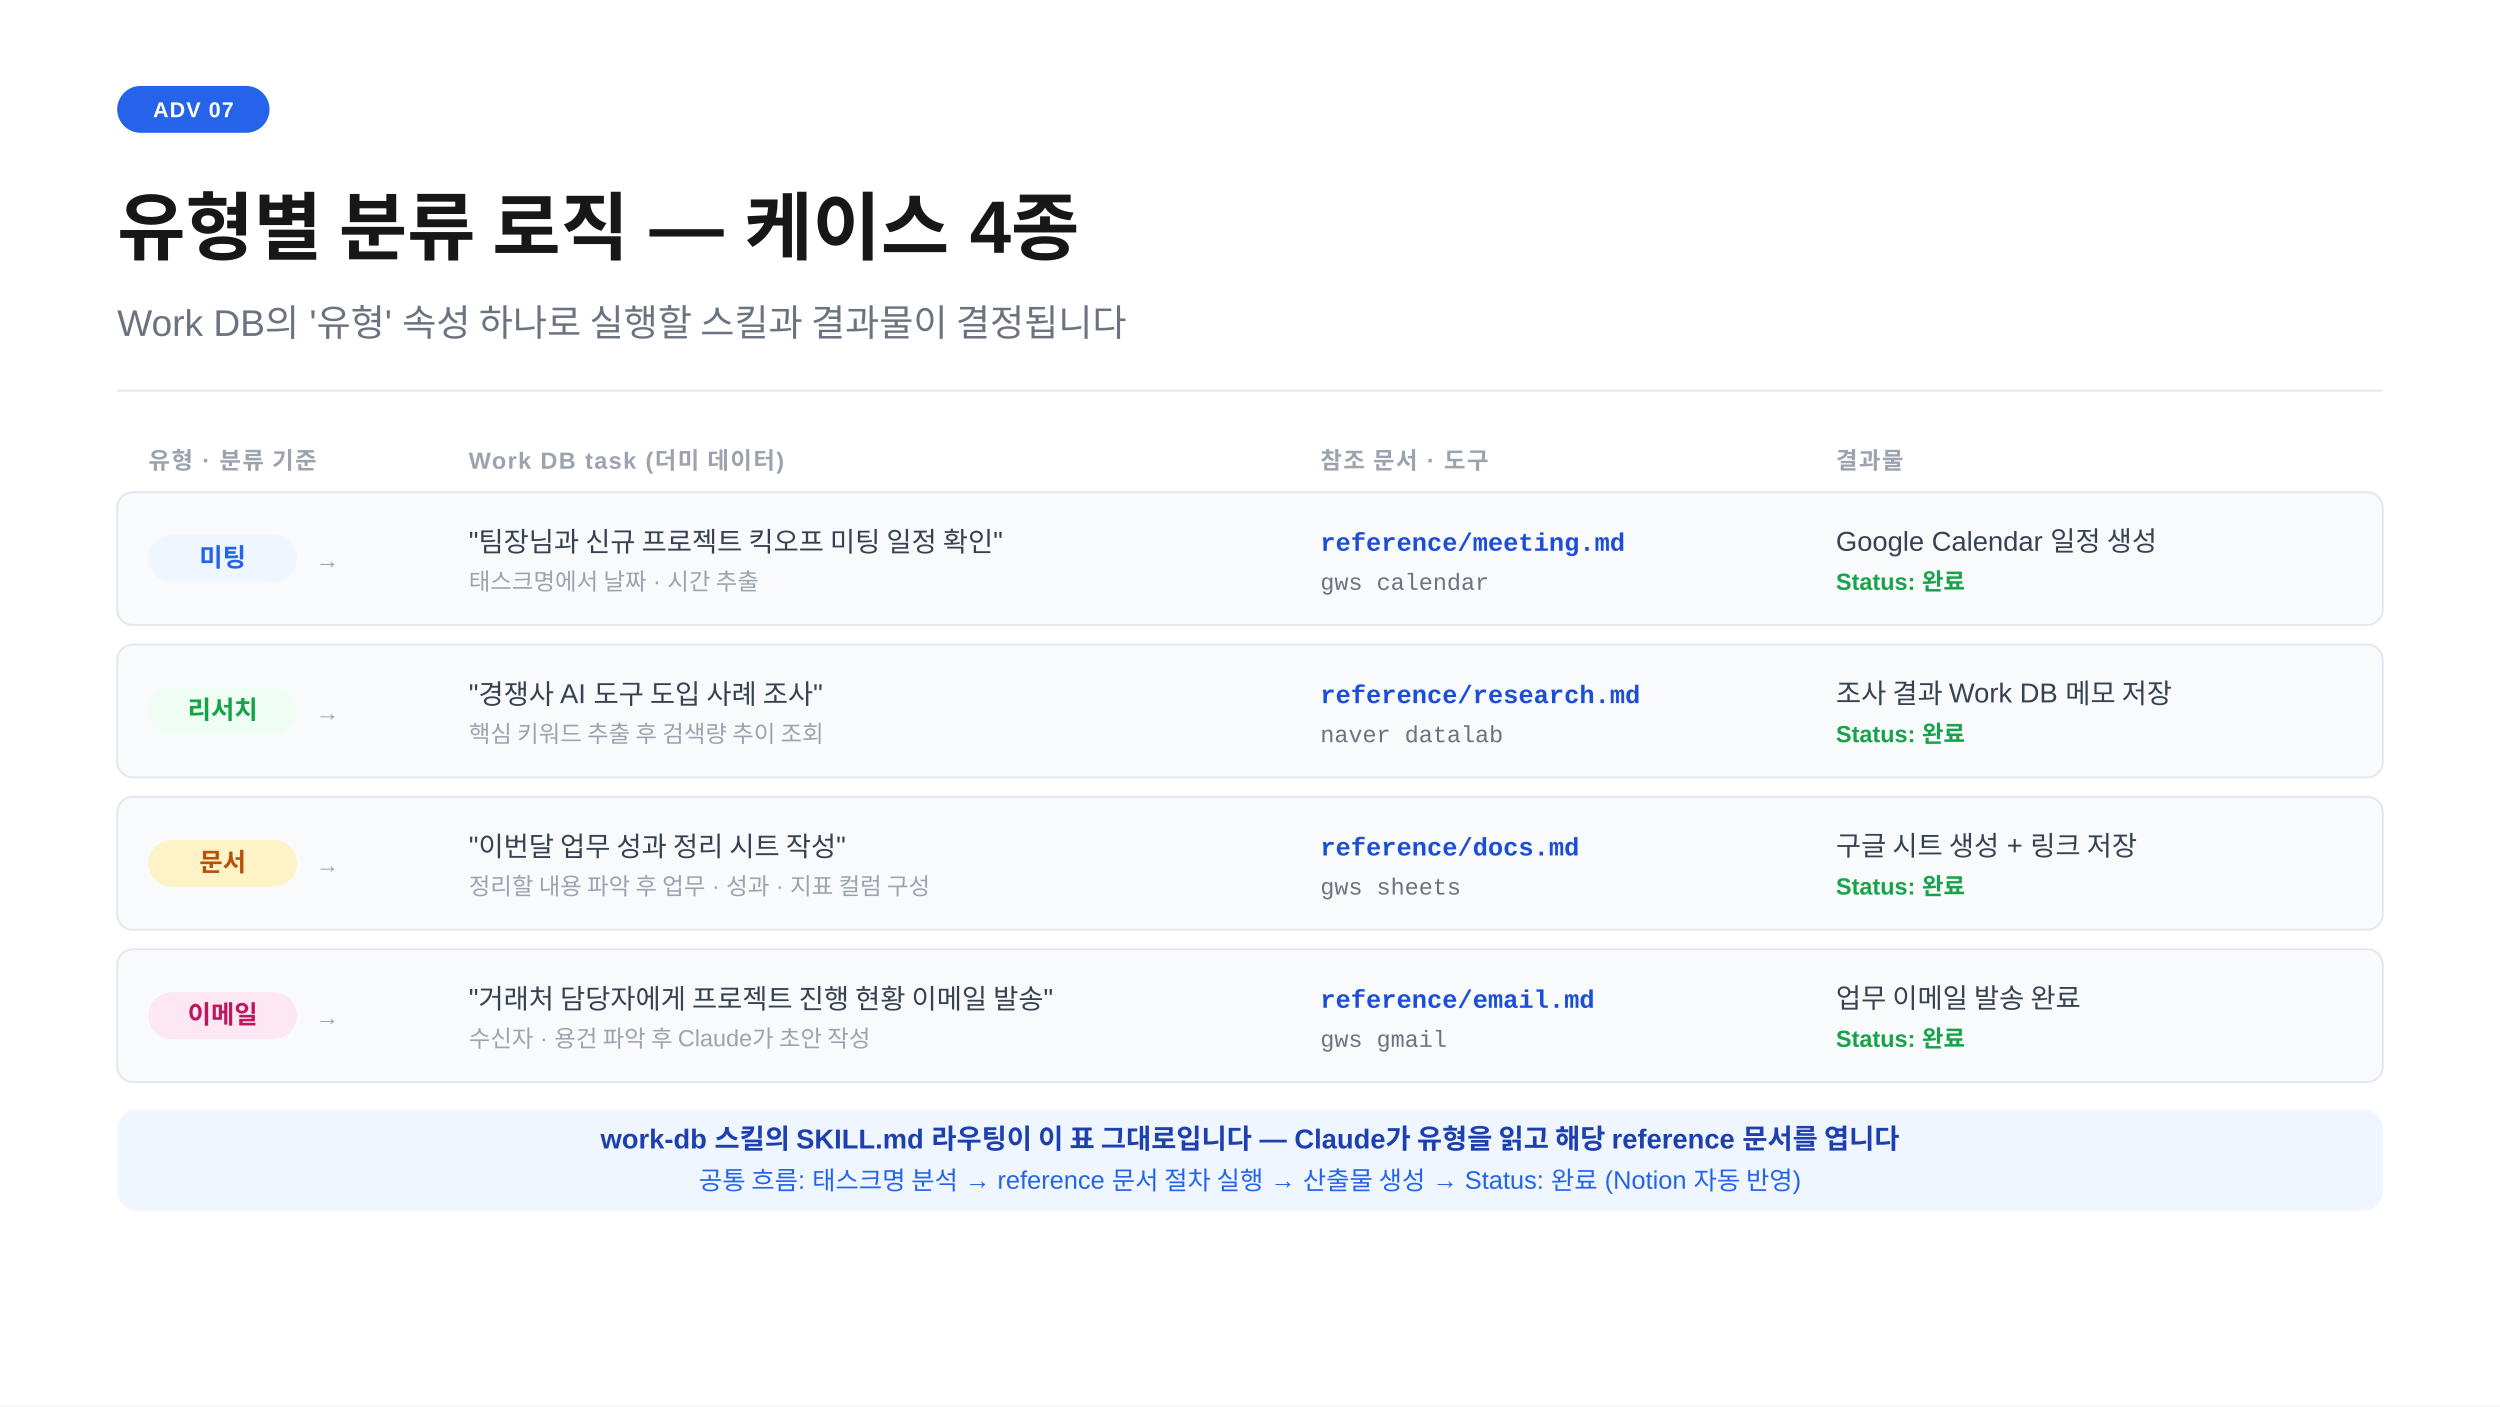
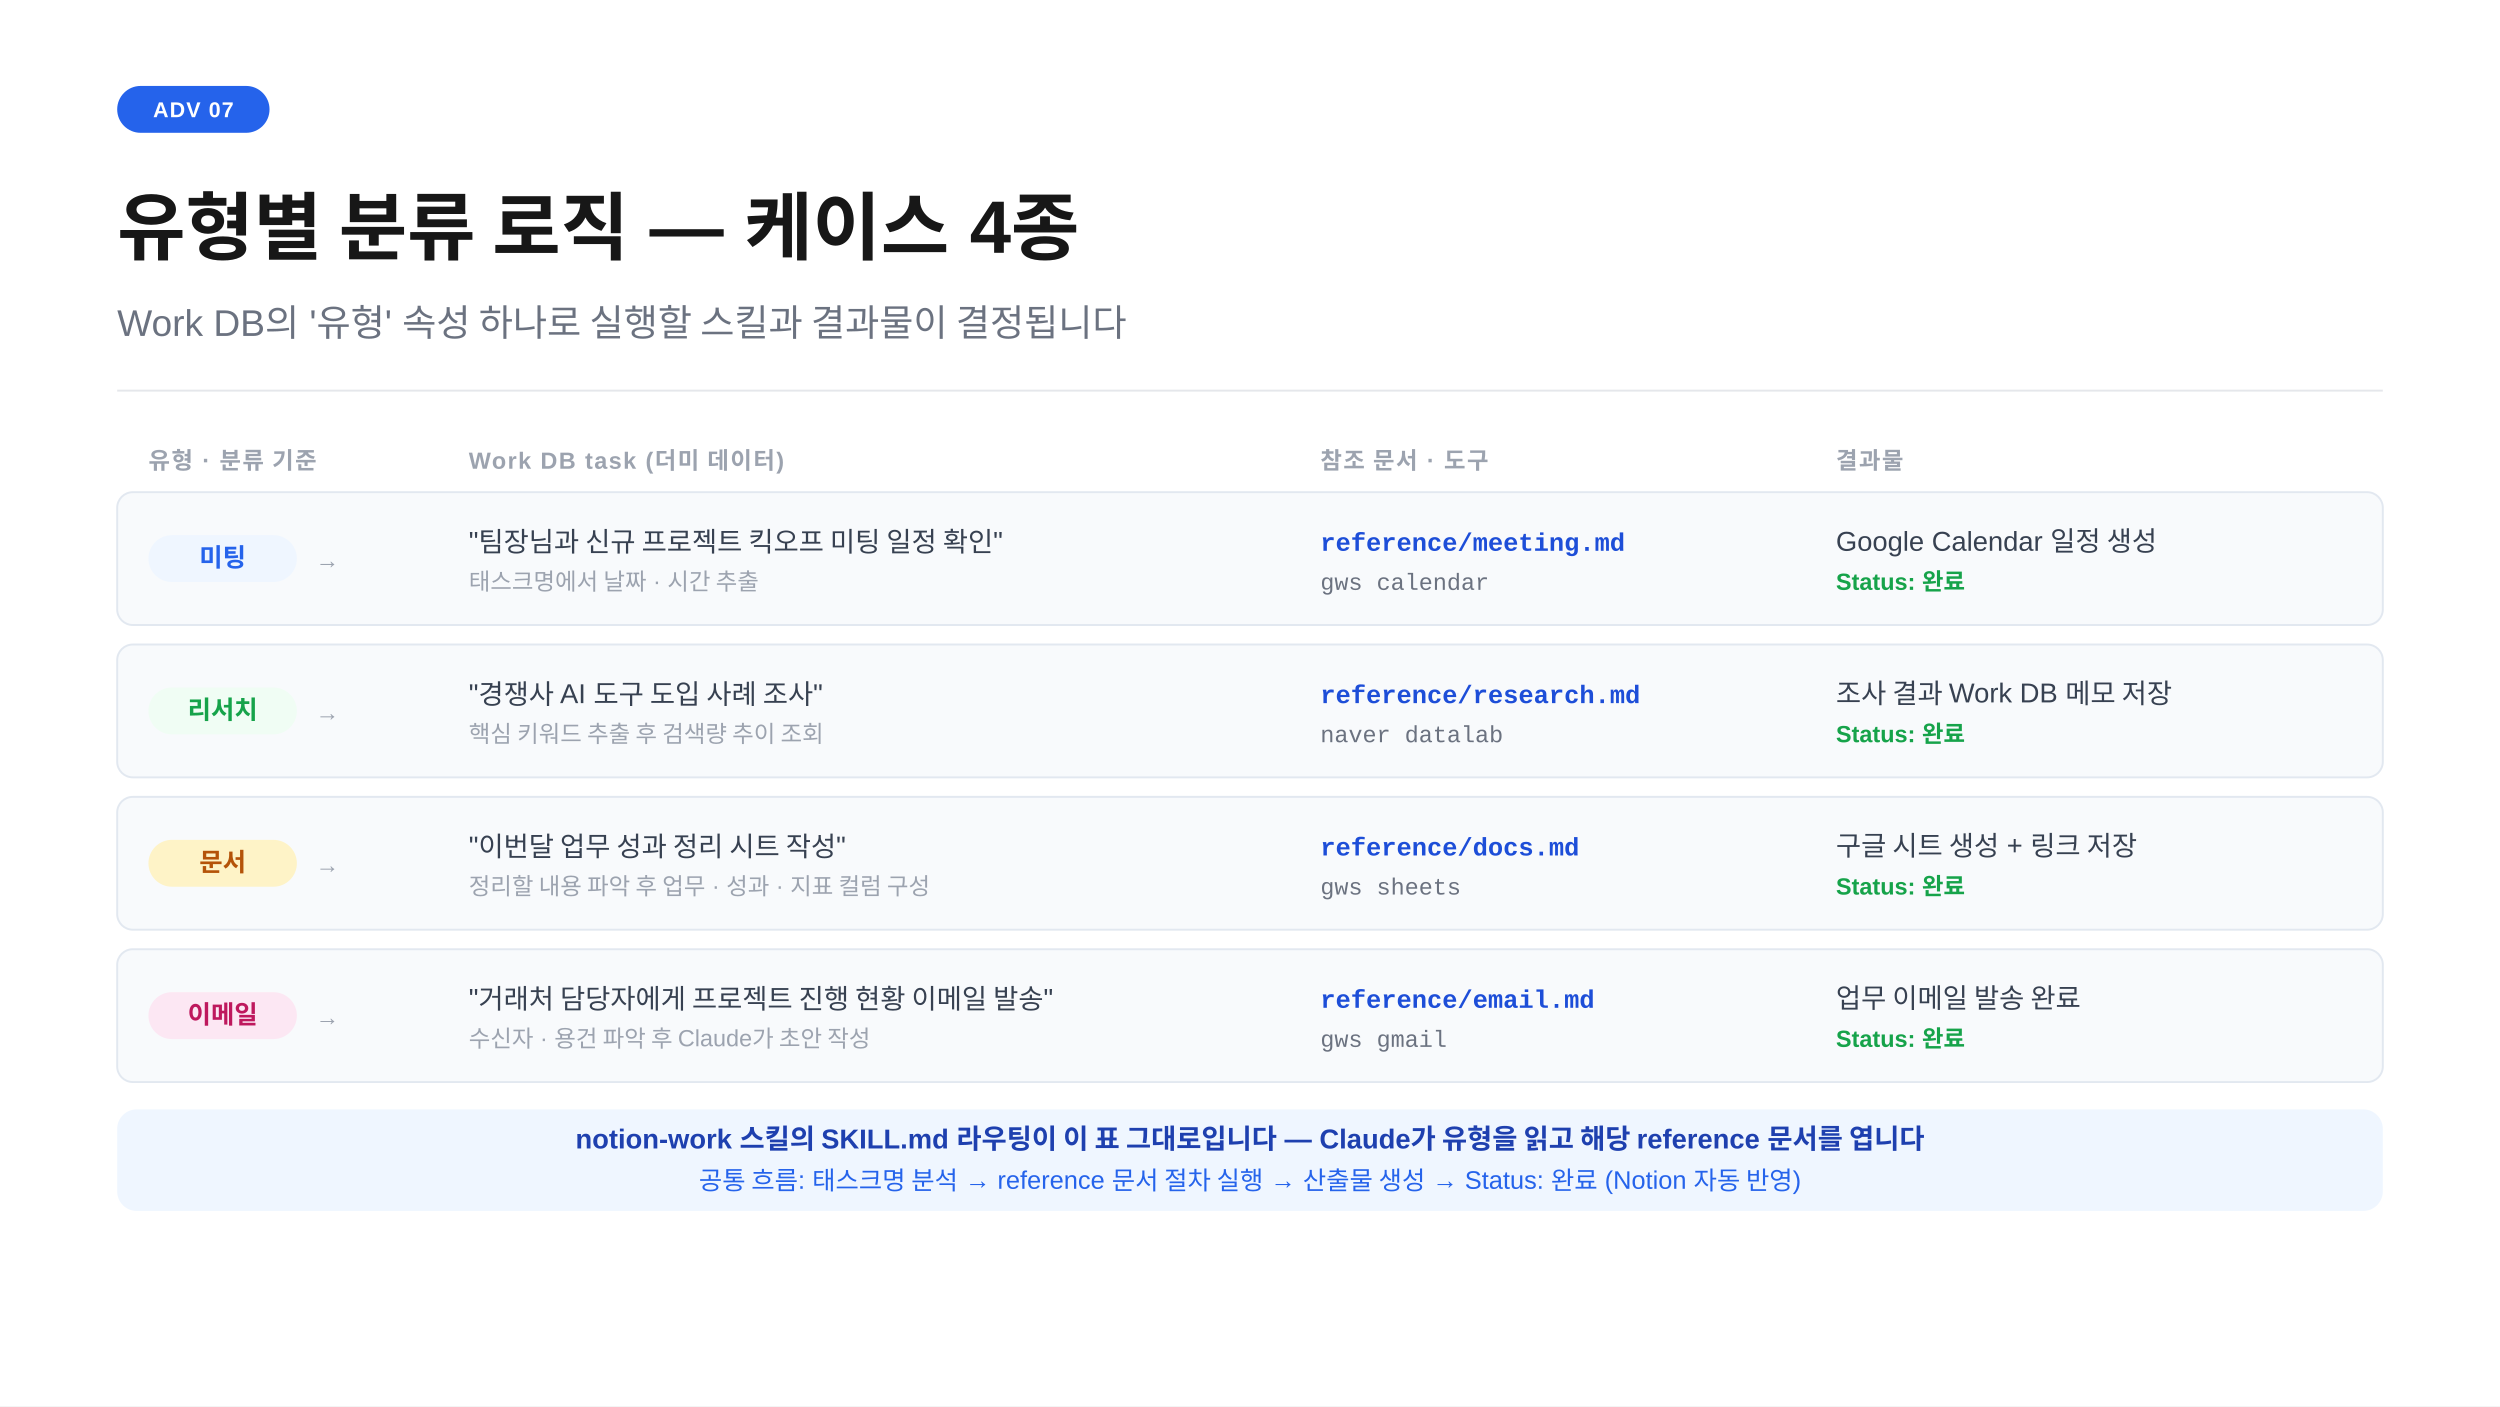
<svg xmlns="http://www.w3.org/2000/svg" width="1280" height="720" viewBox="0 0 1280 720">
  <rect width="1280" height="720" fill="#ffffff" />
  <rect x="60" y="44" width="78" height="24" rx="12" fill="#2563eb" />
  <text x="99" y="60" text-anchor="middle" font-family="-apple-system,BlinkMacSystemFont,'Segoe UI',Arial,sans-serif" font-size="11" font-weight="700" fill="#ffffff" letter-spacing="0.05em">ADV 07</text>
  <text x="60" y="130" font-family="-apple-system,BlinkMacSystemFont,'Segoe UI',Arial,sans-serif" font-size="38" font-weight="700" fill="#171717">유형별 분류 로직 — 케이스 4종</text>
  <text x="60" y="172" font-family="-apple-system,BlinkMacSystemFont,'Segoe UI',Arial,sans-serif" font-size="19" fill="#6b7280">Work DB의 '유형' 속성 하나로 실행할 스킬과 결과물이 결정됩니다</text>
  <line x1="60" y1="200" x2="1220" y2="200" stroke="#e5e7eb" stroke-width="1" />
  <text x="76" y="240" font-family="-apple-system,BlinkMacSystemFont,'Segoe UI',Arial,sans-serif" font-size="12" font-weight="600" fill="#9ca3af" letter-spacing="0.06em">유형 · 분류 기준</text>
  <text x="240" y="240" font-family="-apple-system,BlinkMacSystemFont,'Segoe UI',Arial,sans-serif" font-size="12" font-weight="600" fill="#9ca3af" letter-spacing="0.06em">Work DB task (더미 데이터)</text>
  <text x="676" y="240" font-family="-apple-system,BlinkMacSystemFont,'Segoe UI',Arial,sans-serif" font-size="12" font-weight="600" fill="#9ca3af" letter-spacing="0.06em">참조 문서 · 도구</text>
  <text x="940" y="240" font-family="-apple-system,BlinkMacSystemFont,'Segoe UI',Arial,sans-serif" font-size="12" font-weight="600" fill="#9ca3af" letter-spacing="0.06em">결과물</text>
  <rect x="60" y="252" width="1160" height="68" rx="8" fill="#f8fafc" stroke="#e2e8f0" stroke-width="1" />
  <rect x="76" y="274" width="76" height="24" rx="12" fill="#eff6ff" />
  <text x="114" y="290" text-anchor="middle" font-family="-apple-system,BlinkMacSystemFont,'Segoe UI',Arial,sans-serif" font-size="13" font-weight="700" fill="#2563eb">미팅</text>
  <text x="164" y="291" font-family="'Courier New',Courier,monospace" font-size="12" fill="#9ca3af">→</text>
  <text x="240" y="282" font-family="-apple-system,BlinkMacSystemFont,'Segoe UI',Arial,sans-serif" font-size="14" fill="#374151">"팀장님과 신규 프로젝트 킥오프 미팅 일정 확인"</text>
  <text x="240" y="302" font-family="-apple-system,BlinkMacSystemFont,'Segoe UI',Arial,sans-serif" font-size="12" fill="#9ca3af">태스크명에서 날짜 · 시간 추출</text>
  <text x="676" y="282" font-family="'Courier New',Courier,monospace" font-size="13" font-weight="700" fill="#1d4ed8">reference/meeting.md</text>
  <text x="676" y="302" font-family="'Courier New',Courier,monospace" font-size="12" fill="#6b7280">gws calendar</text>
  <text x="940" y="282" font-family="-apple-system,BlinkMacSystemFont,'Segoe UI',Arial,sans-serif" font-size="14" fill="#374151">Google Calendar 일정 생성</text>
  <text x="940" y="302" font-family="-apple-system,BlinkMacSystemFont,'Segoe UI',Arial,sans-serif" font-size="12" font-weight="600" fill="#16a34a">Status: 완료</text>
  <rect x="60" y="330" width="1160" height="68" rx="8" fill="#f8fafc" stroke="#e2e8f0" stroke-width="1" />
  <rect x="76" y="352" width="76" height="24" rx="12" fill="#f0fdf4" />
  <text x="114" y="368" text-anchor="middle" font-family="-apple-system,BlinkMacSystemFont,'Segoe UI',Arial,sans-serif" font-size="13" font-weight="700" fill="#16a34a">리서치</text>
  <text x="164" y="369" font-family="'Courier New',Courier,monospace" font-size="12" fill="#9ca3af">→</text>
  <text x="240" y="360" font-family="-apple-system,BlinkMacSystemFont,'Segoe UI',Arial,sans-serif" font-size="14" fill="#374151">"경쟁사 AI 도구 도입 사례 조사"</text>
  <text x="240" y="380" font-family="-apple-system,BlinkMacSystemFont,'Segoe UI',Arial,sans-serif" font-size="12" fill="#9ca3af">핵심 키워드 추출 후 검색량 추이 조회</text>
  <text x="676" y="360" font-family="'Courier New',Courier,monospace" font-size="13" font-weight="700" fill="#1d4ed8">reference/research.md</text>
  <text x="676" y="380" font-family="'Courier New',Courier,monospace" font-size="12" fill="#6b7280">naver datalab</text>
  <text x="940" y="360" font-family="-apple-system,BlinkMacSystemFont,'Segoe UI',Arial,sans-serif" font-size="14" fill="#374151">조사 결과 Work DB 메모 저장</text>
  <text x="940" y="380" font-family="-apple-system,BlinkMacSystemFont,'Segoe UI',Arial,sans-serif" font-size="12" font-weight="600" fill="#16a34a">Status: 완료</text>
  <rect x="60" y="408" width="1160" height="68" rx="8" fill="#f8fafc" stroke="#e2e8f0" stroke-width="1" />
  <rect x="76" y="430" width="76" height="24" rx="12" fill="#fef3c7" />
  <text x="114" y="446" text-anchor="middle" font-family="-apple-system,BlinkMacSystemFont,'Segoe UI',Arial,sans-serif" font-size="13" font-weight="700" fill="#b45309">문서</text>
  <text x="164" y="447" font-family="'Courier New',Courier,monospace" font-size="12" fill="#9ca3af">→</text>
  <text x="240" y="438" font-family="-apple-system,BlinkMacSystemFont,'Segoe UI',Arial,sans-serif" font-size="14" fill="#374151">"이번달 업무 성과 정리 시트 작성"</text>
  <text x="240" y="458" font-family="-apple-system,BlinkMacSystemFont,'Segoe UI',Arial,sans-serif" font-size="12" fill="#9ca3af">정리할 내용 파악 후 업무 · 성과 · 지표 컬럼 구성</text>
  <text x="676" y="438" font-family="'Courier New',Courier,monospace" font-size="13" font-weight="700" fill="#1d4ed8">reference/docs.md</text>
  <text x="676" y="458" font-family="'Courier New',Courier,monospace" font-size="12" fill="#6b7280">gws sheets</text>
  <text x="940" y="438" font-family="-apple-system,BlinkMacSystemFont,'Segoe UI',Arial,sans-serif" font-size="14" fill="#374151">구글 시트 생성 + 링크 저장</text>
  <text x="940" y="458" font-family="-apple-system,BlinkMacSystemFont,'Segoe UI',Arial,sans-serif" font-size="12" font-weight="600" fill="#16a34a">Status: 완료</text>
  <rect x="60" y="486" width="1160" height="68" rx="8" fill="#f8fafc" stroke="#e2e8f0" stroke-width="1" />
  <rect x="76" y="508" width="76" height="24" rx="12" fill="#fce7f3" />
  <text x="114" y="524" text-anchor="middle" font-family="-apple-system,BlinkMacSystemFont,'Segoe UI',Arial,sans-serif" font-size="13" font-weight="700" fill="#be185d">이메일</text>
  <text x="164" y="525" font-family="'Courier New',Courier,monospace" font-size="12" fill="#9ca3af">→</text>
  <text x="240" y="516" font-family="-apple-system,BlinkMacSystemFont,'Segoe UI',Arial,sans-serif" font-size="14" fill="#374151">"거래처 담당자에게 프로젝트 진행 현황 이메일 발송"</text>
  <text x="240" y="536" font-family="-apple-system,BlinkMacSystemFont,'Segoe UI',Arial,sans-serif" font-size="12" fill="#9ca3af">수신자 · 용건 파악 후 Claude가 초안 작성</text>
  <text x="676" y="516" font-family="'Courier New',Courier,monospace" font-size="13" font-weight="700" fill="#1d4ed8">reference/email.md</text>
  <text x="676" y="536" font-family="'Courier New',Courier,monospace" font-size="12" fill="#6b7280">gws gmail</text>
  <text x="940" y="516" font-family="-apple-system,BlinkMacSystemFont,'Segoe UI',Arial,sans-serif" font-size="14" fill="#374151">업무 이메일 발송 완료</text>
  <text x="940" y="536" font-family="-apple-system,BlinkMacSystemFont,'Segoe UI',Arial,sans-serif" font-size="12" font-weight="600" fill="#16a34a">Status: 완료</text>
  <rect x="60" y="568" width="1160" height="52" rx="10" fill="#eff6ff" />
-   <text x="640" y="588" text-anchor="middle" font-family="-apple-system,BlinkMacSystemFont,'Segoe UI',Arial,sans-serif" font-size="14" font-weight="600" fill="#1e40af">work-db 스킬의 SKILL.md 라우팅이 이 표 그대로입니다 — Claude가 유형을 읽고 해당 reference 문서를 엽니다</text>
+   <text x="640" y="588" text-anchor="middle" font-family="-apple-system,BlinkMacSystemFont,'Segoe UI',Arial,sans-serif" font-size="14" font-weight="600" fill="#1e40af">notion-work 스킬의 SKILL.md 라우팅이 이 표 그대로입니다 — Claude가 유형을 읽고 해당 reference 문서를 엽니다</text>
  <text x="640" y="609" text-anchor="middle" font-family="-apple-system,BlinkMacSystemFont,'Segoe UI',Arial,sans-serif" font-size="13" fill="#2563eb">공통 흐름:  태스크명 분석  →  reference 문서 절차 실행  →  산출물 생성  →  Status: 완료 (Notion 자동 반영)</text>
</svg>
